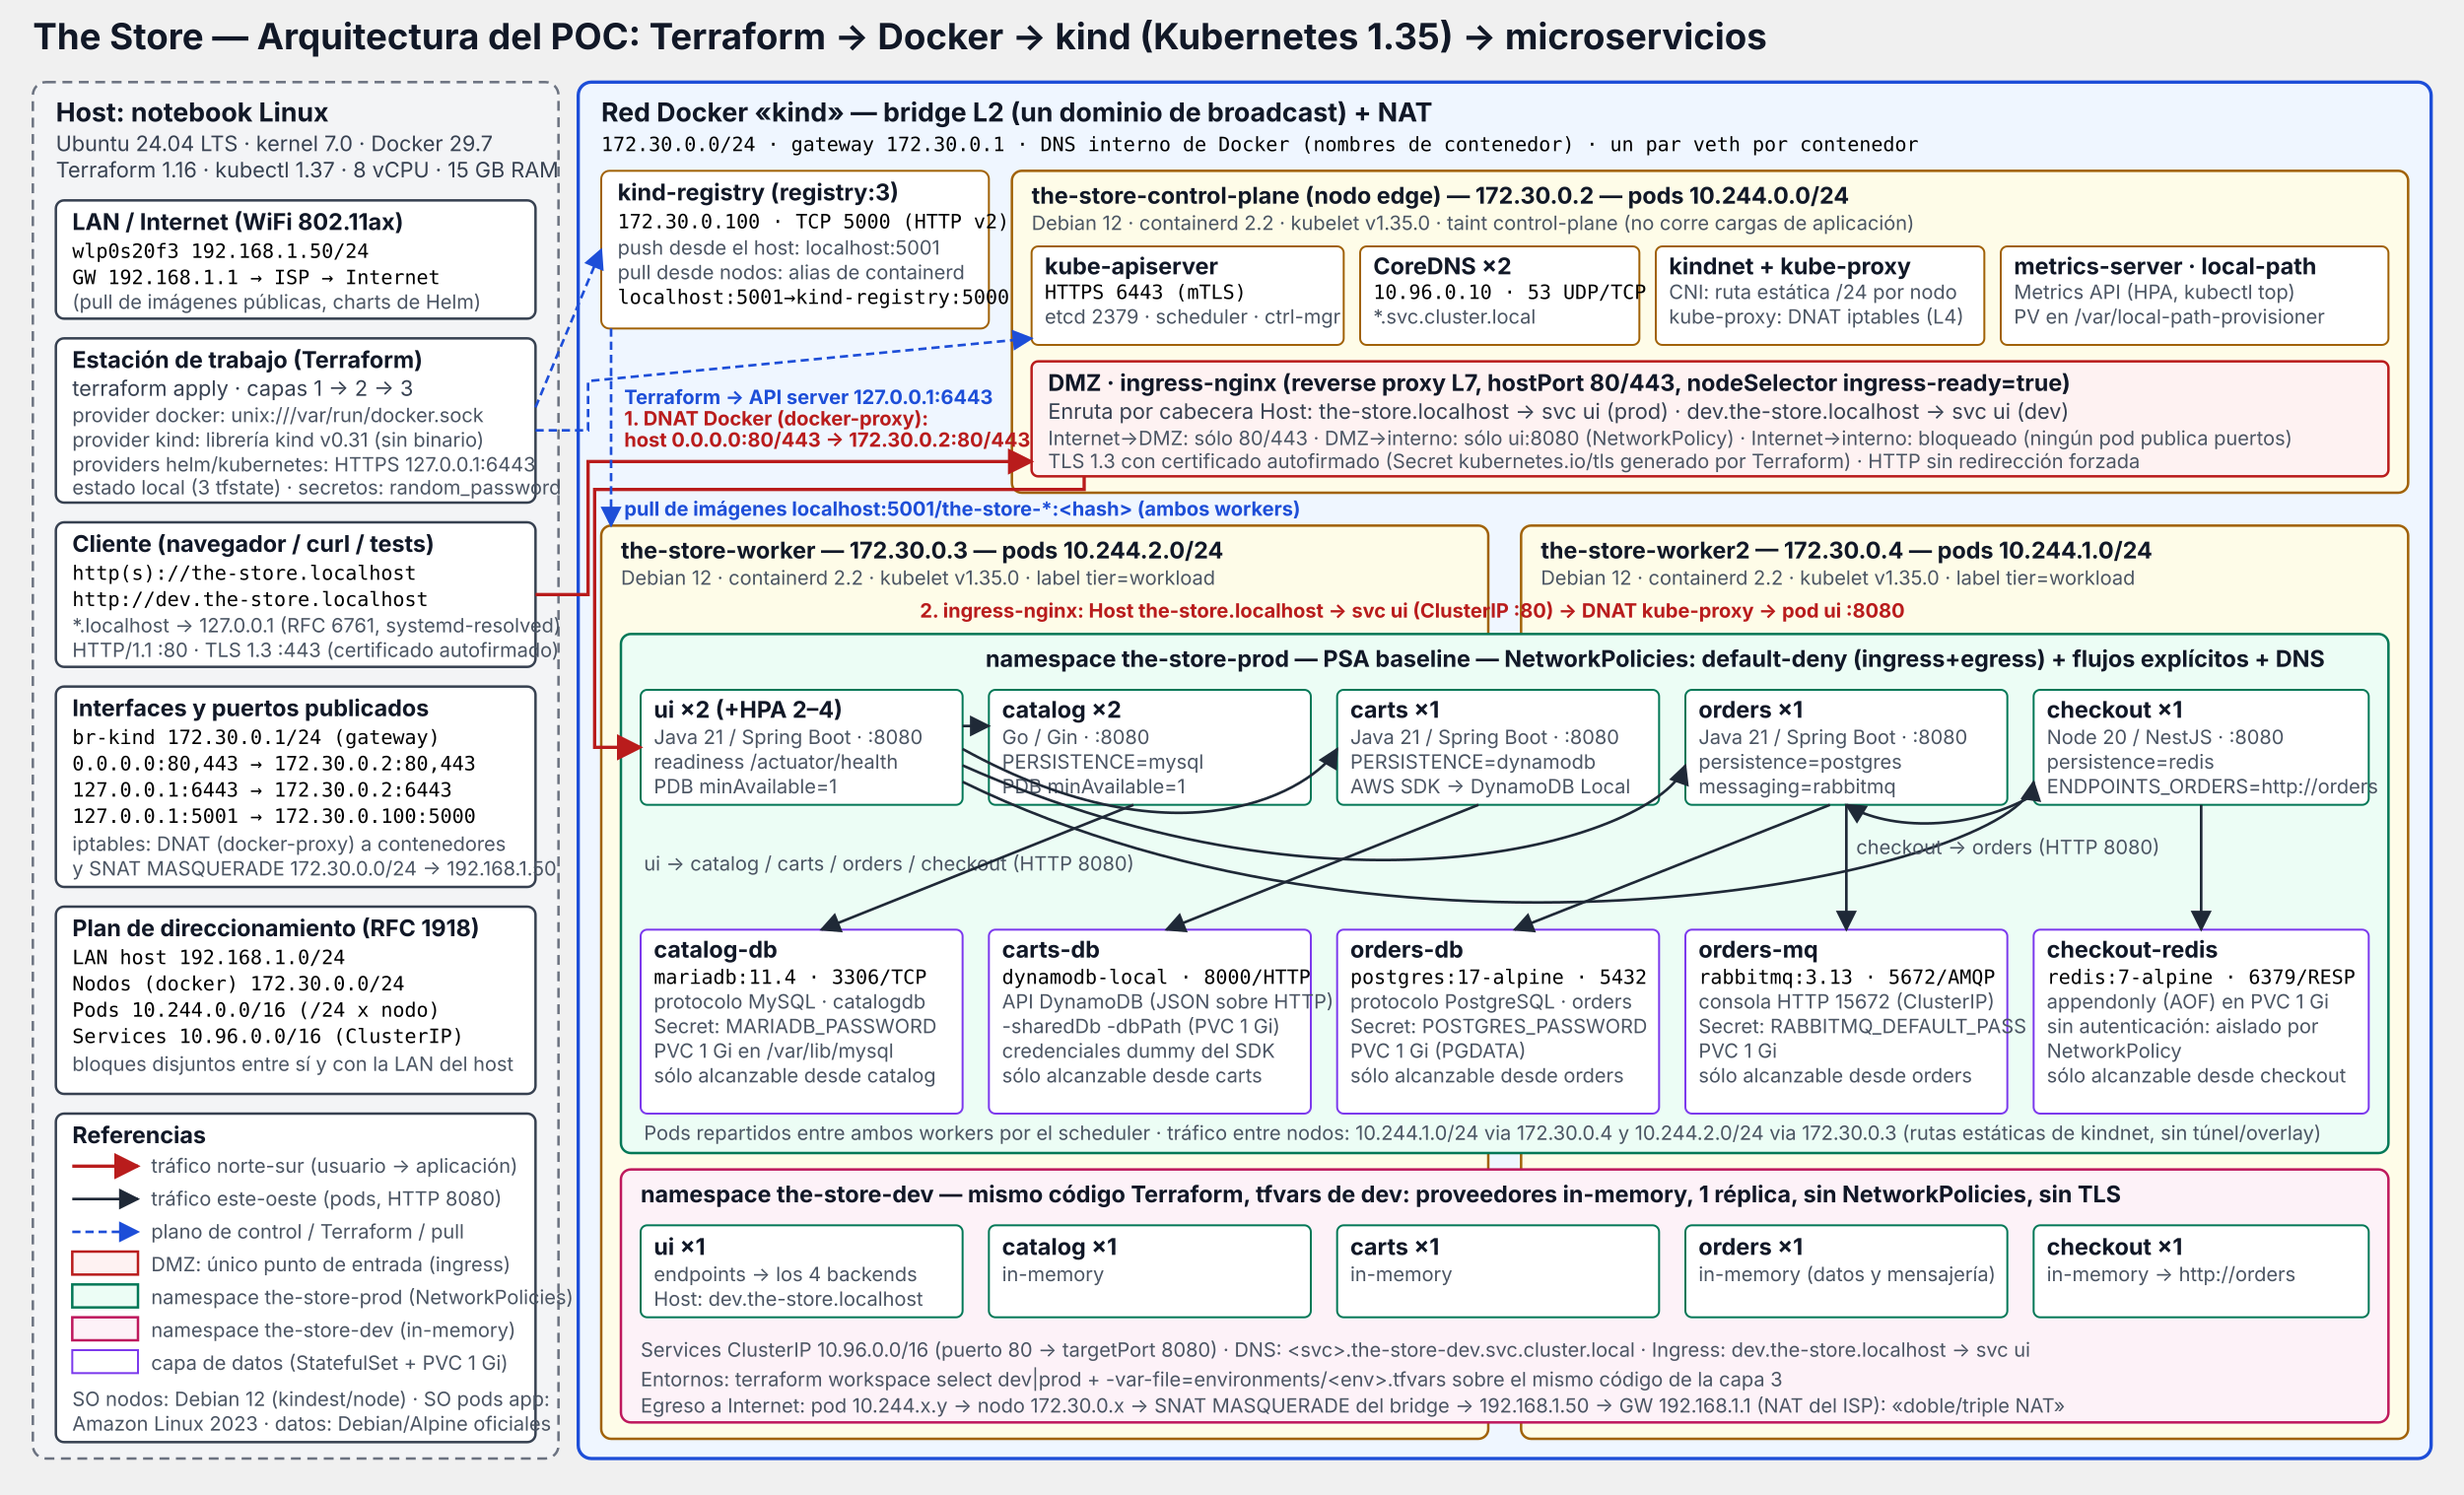
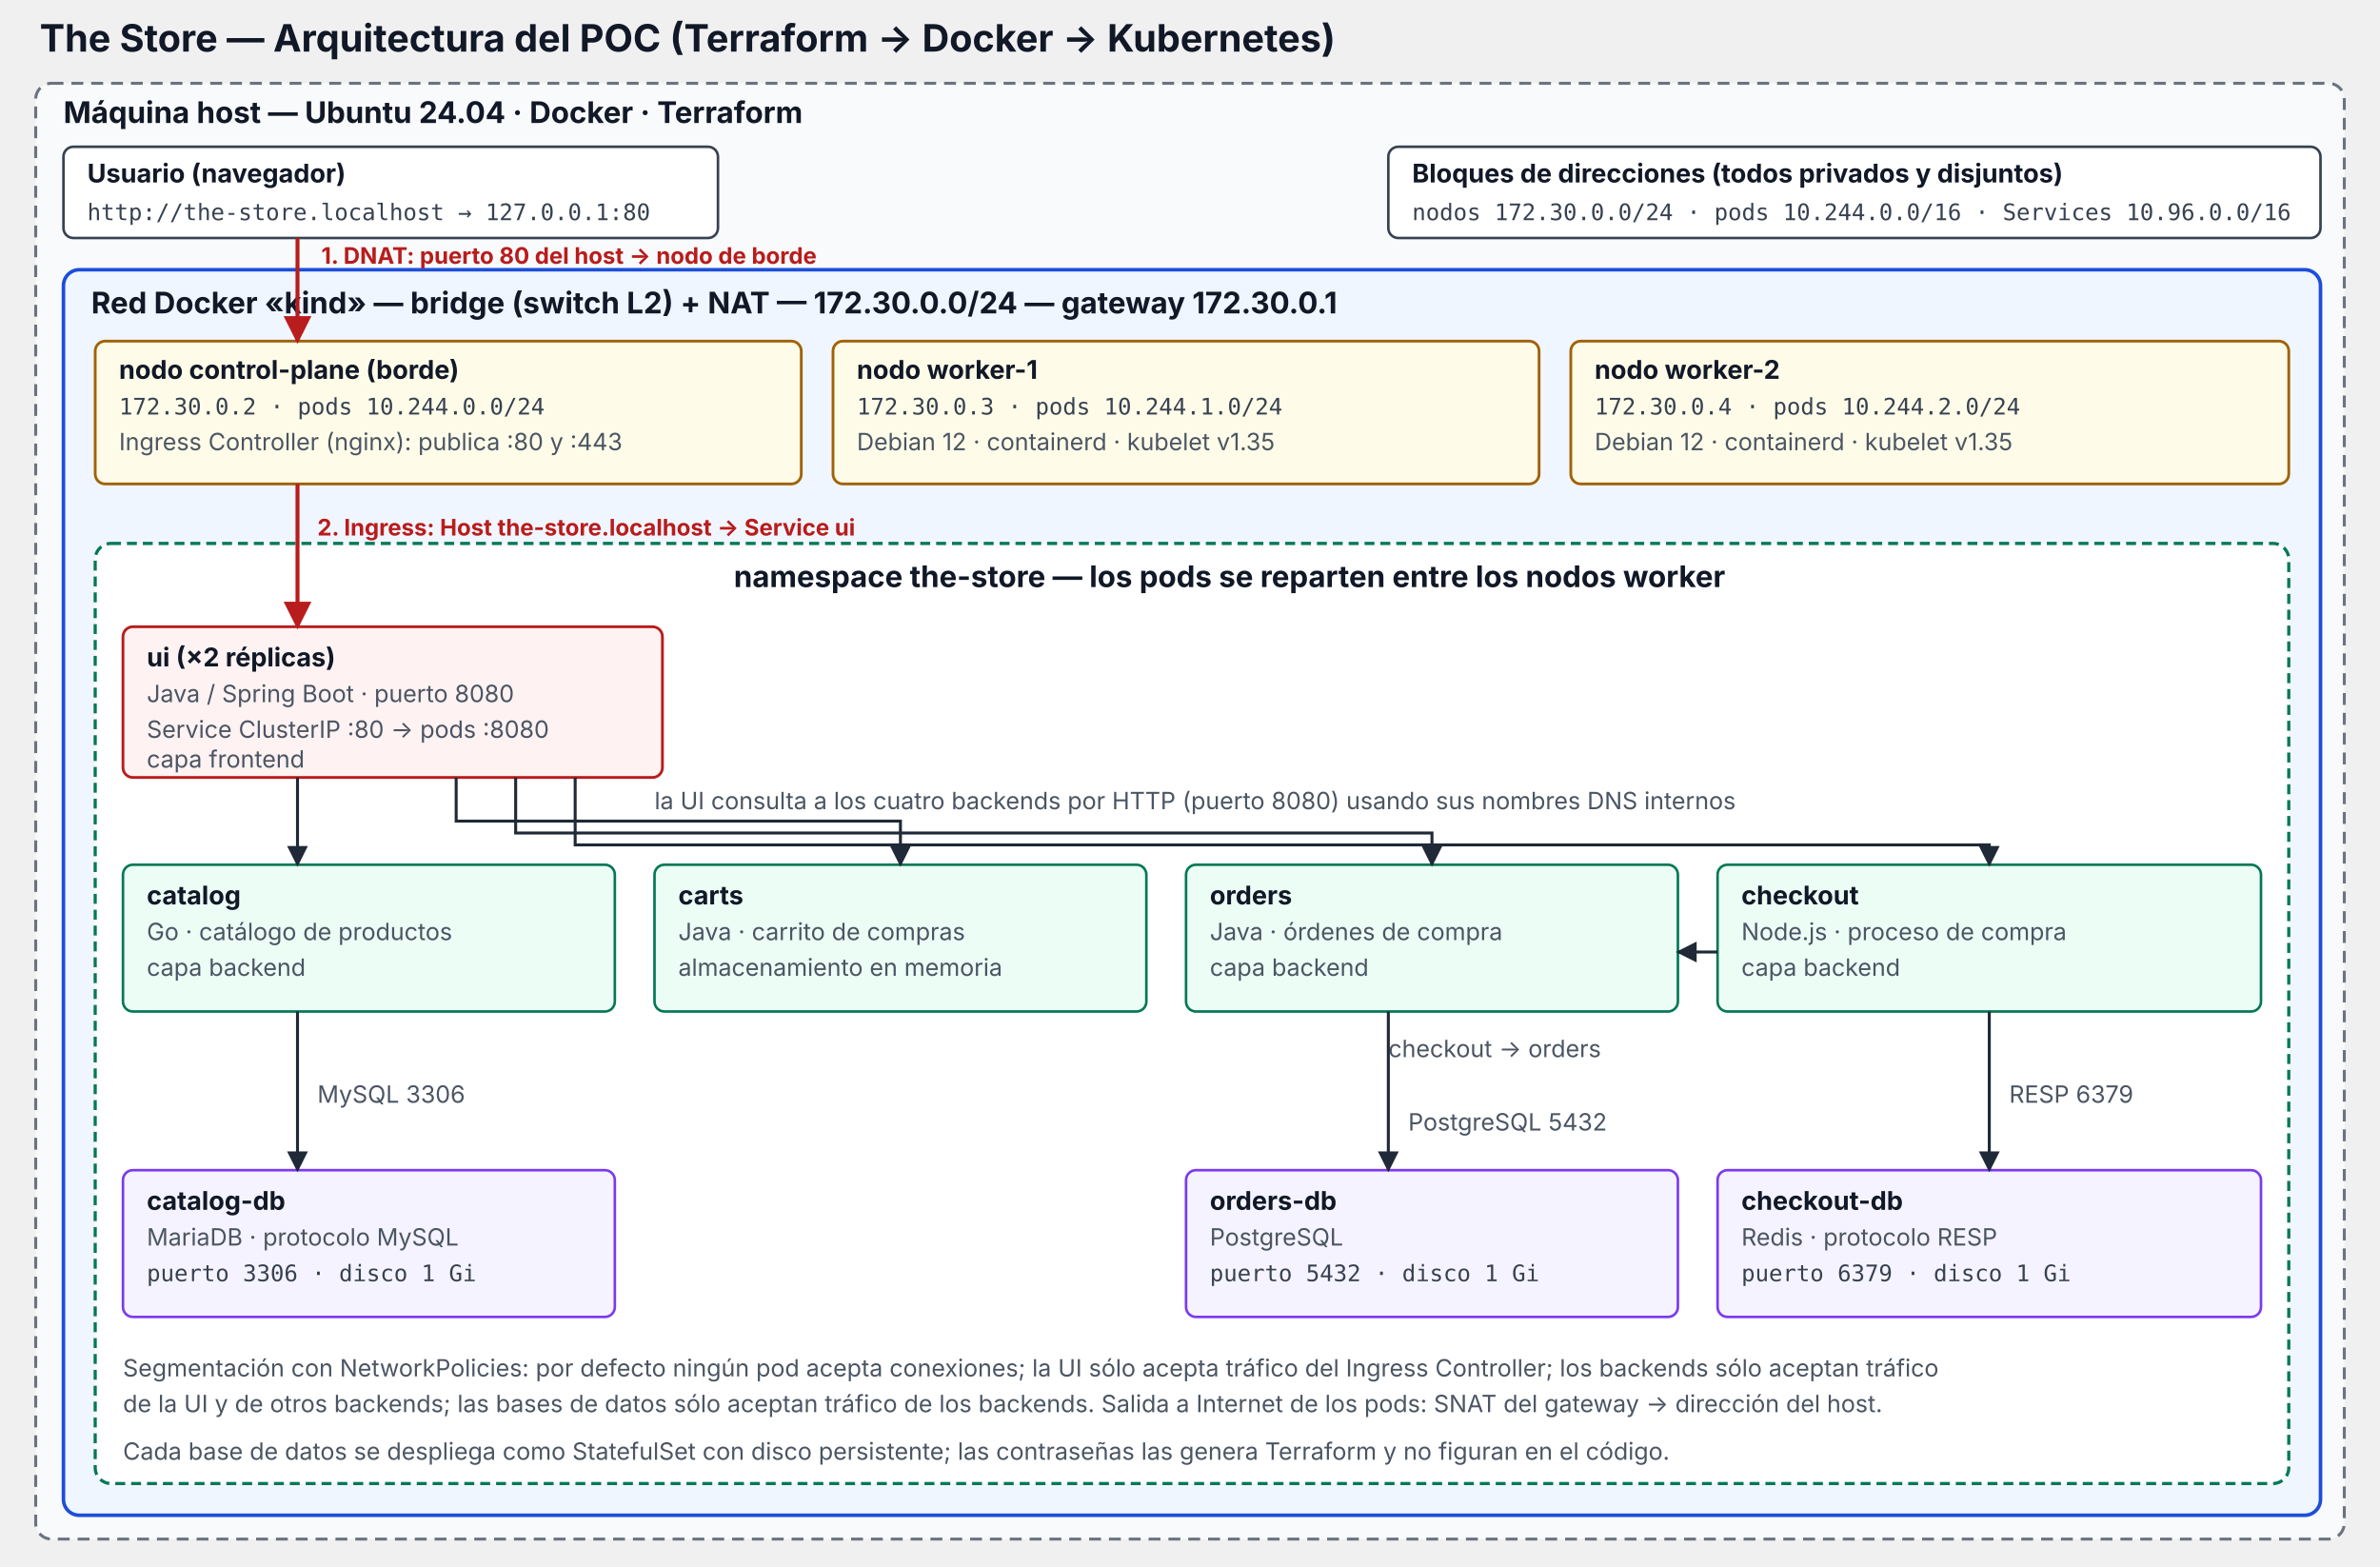
- <svg xmlns="http://www.w3.org/2000/svg" width="1500" height="910" viewBox="0 0 1500 910" font-family="Inter, 'DejaVu Sans', Arial, sans-serif">
+ <svg xmlns="http://www.w3.org/2000/svg" width="1200" height="790" viewBox="0 0 1200 790" font-family="Inter, 'DejaVu Sans', Arial, sans-serif">
  <defs>
-     <marker id="arrow" viewBox="0 0 10 10" refX="9" refY="5" markerWidth="8" markerHeight="8" orient="auto-start-reverse">
+     <marker id="a" viewBox="0 0 10 10" refX="9" refY="5" markerWidth="7" markerHeight="7" orient="auto-start-reverse">
      <path d="M 0 0 L 10 5 L 0 10 z" fill="#1f2937" />
    </marker>
-     <marker id="arrow-red" viewBox="0 0 10 10" refX="9" refY="5" markerWidth="8" markerHeight="8" orient="auto-start-reverse">
+     <marker id="ar" viewBox="0 0 10 10" refX="9" refY="5" markerWidth="7" markerHeight="7" orient="auto-start-reverse">
      <path d="M 0 0 L 10 5 L 0 10 z" fill="#b91c1c" />
    </marker>
-     <marker id="arrow-blue" viewBox="0 0 10 10" refX="9" refY="5" markerWidth="8" markerHeight="8" orient="auto-start-reverse">
-       <path d="M 0 0 L 10 5 L 0 10 z" fill="#1d4ed8" />
-     </marker>
    <style>
-       .ts { font-size: 13px; fill: #374151; }
-       .tx { font-size: 12px; fill: #4b5563; }
-       .h1 { font-size: 22px; font-weight: 700; fill: #111827; }
-       .h2 { font-size: 16px; font-weight: 700; fill: #111827; }
-       .h3 { font-size: 14px; font-weight: 700; fill: #111827; }
-       .mono { font-family: 'DejaVu Sans Mono', 'Fira Mono', monospace; font-size: 12px; }
-       .box { fill: #ffffff; stroke: #374151; stroke-width: 1.5; }
-       .zone { fill: #f3f4f6; stroke: #6b7280; stroke-width: 1.5; stroke-dasharray: 6 4; }
-       .net { fill: #eff6ff; stroke: #1d4ed8; stroke-width: 2; }
-       .node { fill: #fefce8; stroke: #a16207; stroke-width: 1.5; }
-       .ns-prod { fill: #ecfdf5; stroke: #047857; stroke-width: 1.5; }
-       .ns-dev { fill: #fdf2f8; stroke: #be185d; stroke-width: 1.5; }
-       .dmz { fill: #fef2f2; stroke: #b91c1c; stroke-width: 1.5; }
-       .pod { fill: #ffffff; stroke: #047857; stroke-width: 1.2; }
-       .data { fill: #ffffff; stroke: #7c3aed; stroke-width: 1.2; }
-       .sys { fill: #ffffff; stroke: #a16207; stroke-width: 1.2; }
-       .flow { stroke: #1f2937; stroke-width: 1.6; fill: none; marker-end: url(#arrow); }
-       .flow-red { stroke: #b91c1c; stroke-width: 2; fill: none; marker-end: url(#arrow-red); }
-       .flow-blue { stroke: #1d4ed8; stroke-width: 1.6; fill: none; marker-end: url(#arrow-blue); stroke-dasharray: 5 3; }
-       .lbl { font-size: 12px; fill: #b91c1c; font-weight: 700; }
-       .lblb { font-size: 12px; fill: #1d4ed8; font-weight: 700; }
+       text { fill: #111827; }
+       .h1 { font-size: 19px; font-weight: 700; }
+       .h2 { font-size: 15px; font-weight: 700; }
+       .h3 { font-size: 13px; font-weight: 700; }
+       .t  { font-size: 12px; fill: #4b5563; }
+       .m  { font-family: 'DejaVu Sans Mono', monospace; font-size: 11.5px; fill: #374151; }
+       .host { fill: #f9fafb; stroke: #6b7280; stroke-width: 1.5; stroke-dasharray: 6 4; }
+       .net  { fill: #eff6ff; stroke: #1d4ed8; stroke-width: 1.8; }
+       .node { fill: #fefce8; stroke: #a16207; stroke-width: 1.4; }
+       .ns   { fill: #ffffff; stroke: #047857; stroke-width: 1.6; stroke-dasharray: 5 3; }
+       .app  { fill: #ecfdf5; stroke: #047857; stroke-width: 1.3; }
+       .front{ fill: #fef2f2; stroke: #b91c1c; stroke-width: 1.4; }
+       .data { fill: #f5f3ff; stroke: #7c3aed; stroke-width: 1.3; }
+       .box  { fill: #ffffff; stroke: #374151; stroke-width: 1.3; }
+       .f    { stroke: #1f2937; stroke-width: 1.5; fill: none; marker-end: url(#a); }
+       .fr   { stroke: #b91c1c; stroke-width: 2; fill: none; marker-end: url(#ar); }
+       .lr   { font-size: 11.5px; fill: #b91c1c; font-weight: 700; }
    </style>
  </defs>
-   <text x="20" y="30" class="h1">The Store — Arquitectura del POC: Terraform → Docker → kind (Kubernetes 1.35) → microservicios</text>
-   <rect x="20" y="50" width="320" height="838" rx="8" class="zone" />
-   <text x="34" y="74" class="h2">Host: notebook Linux</text>
-   <text x="34" y="92" class="ts">Ubuntu 24.04 LTS · kernel 7.0 · Docker 29.7</text>
-   <text x="34" y="108" class="ts">Terraform 1.16 · kubectl 1.37 · 8 vCPU · 15 GB RAM</text>
-   <rect x="34" y="122" width="292" height="72" rx="5" class="box" />
-   <text x="44" y="140" class="h3">LAN / Internet (WiFi 802.11ax)</text>
-   <text x="44" y="157" class="mono">wlp0s20f3 192.168.1.50/24</text>
-   <text x="44" y="173" class="mono">GW 192.168.1.1 → ISP → Internet</text>
-   <text x="44" y="188" class="tx">(pull de imágenes públicas, charts de Helm)</text>
-   <rect x="34" y="206" width="292" height="100" rx="5" class="box" />
-   <text x="44" y="224" class="h3">Estación de trabajo (Terraform)</text>
-   <text x="44" y="241" class="ts">terraform apply · capas 1 → 2 → 3</text>
-   <text x="44" y="257" class="tx">provider docker: unix:///var/run/docker.sock</text>
-   <text x="44" y="272" class="tx">provider kind: librería kind v0.31 (sin binario)</text>
-   <text x="44" y="287" class="tx">providers helm/kubernetes: HTTPS 127.0.0.1:6443</text>
-   <text x="44" y="301" class="tx">estado local (3 tfstate) · secretos: random_password</text>
-   <rect x="34" y="318" width="292" height="88" rx="5" class="box" />
-   <text x="44" y="336" class="h3">Cliente (navegador / curl / tests)</text>
-   <text x="44" y="353" class="mono">http(s)://the-store.localhost</text>
-   <text x="44" y="369" class="mono">http://dev.the-store.localhost</text>
-   <text x="44" y="385" class="tx">*.localhost → 127.0.0.1 (RFC 6761, systemd-resolved)</text>
-   <text x="44" y="400" class="tx">HTTP/1.1 :80 · TLS 1.3 :443 (certificado autofirmado)</text>
-   <rect x="34" y="418" width="292" height="122" rx="5" class="box" />
-   <text x="44" y="436" class="h3">Interfaces y puertos publicados</text>
-   <text x="44" y="453" class="mono">br-kind  172.30.0.1/24 (gateway)</text>
-   <text x="44" y="469" class="mono">0.0.0.0:80,443 → 172.30.0.2:80,443</text>
-   <text x="44" y="485" class="mono">127.0.0.1:6443 → 172.30.0.2:6443</text>
-   <text x="44" y="501" class="mono">127.0.0.1:5001 → 172.30.0.100:5000</text>
-   <text x="44" y="518" class="tx">iptables: DNAT (docker-proxy) a contenedores</text>
-   <text x="44" y="533" class="tx">y SNAT MASQUERADE 172.30.0.0/24 → 192.168.1.50</text>
-   <rect x="34" y="552" width="292" height="114" rx="5" class="box" />
-   <text x="44" y="570" class="h3">Plan de direccionamiento (RFC 1918)</text>
-   <text x="44" y="587" class="mono">LAN host       192.168.1.0/24</text>
-   <text x="44" y="603" class="mono">Nodos (docker) 172.30.0.0/24</text>
-   <text x="44" y="619" class="mono">Pods           10.244.0.0/16 (/24 x nodo)</text>
-   <text x="44" y="635" class="mono">Services       10.96.0.0/16 (ClusterIP)</text>
-   <text x="44" y="652" class="tx">bloques disjuntos entre sí y con la LAN del host</text>
-   <rect x="34" y="678" width="292" height="200" rx="5" class="box" />
-   <text x="44" y="696" class="h3">Referencias</text>
-   <line x1="44" y1="710" x2="84" y2="710" class="flow-red" />
-   <text x="92" y="714" class="tx">tráfico norte-sur (usuario → aplicación)</text>
-   <line x1="44" y1="730" x2="84" y2="730" class="flow" />
-   <text x="92" y="734" class="tx">tráfico este-oeste (pods, HTTP 8080)</text>
-   <line x1="44" y1="750" x2="84" y2="750" class="flow-blue" />
-   <text x="92" y="754" class="tx">plano de control / Terraform / pull</text>
-   <rect x="44" y="762" width="40" height="14" class="dmz" />
-   <text x="92" y="774" class="tx">DMZ: único punto de entrada (ingress)</text>
-   <rect x="44" y="782" width="40" height="14" class="ns-prod" />
-   <text x="92" y="794" class="tx">namespace the-store-prod (NetworkPolicies)</text>
-   <rect x="44" y="802" width="40" height="14" class="ns-dev" />
-   <text x="92" y="814" class="tx">namespace the-store-dev (in-memory)</text>
-   <rect x="44" y="822" width="40" height="14" class="data" />
-   <text x="92" y="834" class="tx">capa de datos (StatefulSet + PVC 1 Gi)</text>
-   <text x="44" y="856" class="tx">SO nodos: Debian 12 (kindest/node) · SO pods app:</text>
-   <text x="44" y="871" class="tx">Amazon Linux 2023 · datos: Debian/Alpine oficiales</text>
-   <rect x="352" y="50" width="1128" height="838" rx="8" class="net" />
-   <text x="366" y="74" class="h2">Red Docker «kind» — bridge L2 (un dominio de broadcast) + NAT</text>
-   <text x="366" y="92" class="mono">172.30.0.0/24 · gateway 172.30.0.1 · DNS interno de Docker (nombres de contenedor) · un par veth por contenedor</text>
-   <rect x="366" y="104" width="236" height="96" rx="5" class="sys" />
-   <text x="376" y="122" class="h3">kind-registry (registry:3)</text>
-   <text x="376" y="139" class="mono">172.30.0.100 · TCP 5000 (HTTP v2)</text>
-   <text x="376" y="155" class="tx">push desde el host: localhost:5001</text>
-   <text x="376" y="170" class="tx">pull desde nodos: alias de containerd</text>
-   <text x="376" y="185" class="mono">localhost:5001→kind-registry:5000</text>
-   <rect x="616" y="104" width="850" height="196" rx="6" class="node" />
-   <text x="628" y="124" class="h3">the-store-control-plane (nodo edge) — 172.30.0.2 — pods 10.244.0.0/24</text>
-   <text x="628" y="140" class="tx">Debian 12 · containerd 2.2 · kubelet v1.35.0 · taint control-plane (no corre cargas de aplicación)</text>
-   <rect x="628" y="150" width="190" height="60" rx="4" class="sys" />
-   <text x="636" y="167" class="h3">kube-apiserver</text>
-   <text x="636" y="182" class="mono">HTTPS 6443 (mTLS)</text>
-   <text x="636" y="197" class="tx">etcd 2379 · scheduler · ctrl-mgr</text>
-   <rect x="828" y="150" width="170" height="60" rx="4" class="sys" />
-   <text x="836" y="167" class="h3">CoreDNS ×2</text>
-   <text x="836" y="182" class="mono">10.96.0.10 · 53 UDP/TCP</text>
-   <text x="836" y="197" class="tx">*.svc.cluster.local</text>
-   <rect x="1008" y="150" width="200" height="60" rx="4" class="sys" />
-   <text x="1016" y="167" class="h3">kindnet + kube-proxy</text>
-   <text x="1016" y="182" class="tx">CNI: ruta estática /24 por nodo</text>
-   <text x="1016" y="197" class="tx">kube-proxy: DNAT iptables (L4)</text>
-   <rect x="1218" y="150" width="236" height="60" rx="4" class="sys" />
-   <text x="1226" y="167" class="h3">metrics-server · local-path</text>
-   <text x="1226" y="182" class="tx">Metrics API (HPA, kubectl top)</text>
-   <text x="1226" y="197" class="tx">PV en /var/local-path-provisioner</text>
-   <rect x="628" y="220" width="826" height="70" rx="4" class="dmz" />
-   <text x="638" y="238" class="h3">DMZ · ingress-nginx (reverse proxy L7, hostPort 80/443, nodeSelector ingress-ready=true)</text>
-   <text x="638" y="255" class="ts">Enruta por cabecera Host: the-store.localhost → svc ui (prod) · dev.the-store.localhost → svc ui (dev)</text>
-   <text x="638" y="271" class="tx">Internet→DMZ: sólo 80/443 · DMZ→interno: sólo ui:8080 (NetworkPolicy) · Internet→interno: bloqueado (ningún pod publica puertos)</text>
-   <text x="638" y="285" class="tx">TLS 1.3 con certificado autofirmado (Secret kubernetes.io/tls generado por Terraform) · HTTP sin redirección forzada</text>
-   <rect x="366" y="320" width="540" height="556" rx="6" class="node" />
-   <text x="378" y="340" class="h3">the-store-worker — 172.30.0.3 — pods 10.244.2.0/24</text>
-   <text x="378" y="356" class="tx">Debian 12 · containerd 2.2 · kubelet v1.35.0 · label tier=workload</text>
-   <rect x="926" y="320" width="540" height="556" rx="6" class="node" />
-   <text x="938" y="340" class="h3">the-store-worker2 — 172.30.0.4 — pods 10.244.1.0/24</text>
-   <text x="938" y="356" class="tx">Debian 12 · containerd 2.2 · kubelet v1.35.0 · label tier=workload</text>
-   <rect x="378" y="386" width="1076" height="316" rx="6" class="ns-prod" />
-   <text x="600" y="406" class="h3">namespace the-store-prod — PSA baseline — NetworkPolicies: default-deny (ingress+egress) + flujos explícitos + DNS</text>
-   <rect x="390" y="420" width="196" height="70" rx="4" class="pod" />
-   <text x="398" y="437" class="h3">ui ×2 (+HPA 2–4)</text>
-   <text x="398" y="453" class="tx">Java 21 / Spring Boot · :8080</text>
-   <text x="398" y="468" class="tx">readiness /actuator/health</text>
-   <text x="398" y="483" class="tx">PDB minAvailable=1</text>
-   <rect x="602" y="420" width="196" height="70" rx="4" class="pod" />
-   <text x="610" y="437" class="h3">catalog ×2</text>
-   <text x="610" y="453" class="tx">Go / Gin · :8080</text>
-   <text x="610" y="468" class="tx">PERSISTENCE=mysql</text>
-   <text x="610" y="483" class="tx">PDB minAvailable=1</text>
-   <rect x="814" y="420" width="196" height="70" rx="4" class="pod" />
-   <text x="822" y="437" class="h3">carts ×1</text>
-   <text x="822" y="453" class="tx">Java 21 / Spring Boot · :8080</text>
-   <text x="822" y="468" class="tx">PERSISTENCE=dynamodb</text>
-   <text x="822" y="483" class="tx">AWS SDK → DynamoDB Local</text>
-   <rect x="1026" y="420" width="196" height="70" rx="4" class="pod" />
-   <text x="1034" y="437" class="h3">orders ×1</text>
-   <text x="1034" y="453" class="tx">Java 21 / Spring Boot · :8080</text>
-   <text x="1034" y="468" class="tx">persistence=postgres</text>
-   <text x="1034" y="483" class="tx">messaging=rabbitmq</text>
-   <rect x="1238" y="420" width="204" height="70" rx="4" class="pod" />
-   <text x="1246" y="437" class="h3">checkout ×1</text>
-   <text x="1246" y="453" class="tx">Node 20 / NestJS · :8080</text>
-   <text x="1246" y="468" class="tx">persistence=redis</text>
-   <text x="1246" y="483" class="tx">ENDPOINTS_ORDERS=http://orders</text>
-   <path d="M 586 442 L 602 442" class="flow" />
-   <path d="M 586 456 C 720 530 800 480 814 456" class="flow" />
-   <path d="M 586 466 C 820 570 1010 510 1026 466" class="flow" />
-   <path d="M 586 476 C 860 610 1230 530 1238 476" class="flow" />
-   <path d="M 1238 484 C 1200 506 1150 506 1124 490" class="flow" />
-   <text x="392" y="530" class="tx">ui → catalog / carts / orders / checkout (HTTP 8080)</text>
-   <text x="1130" y="520" class="tx">checkout → orders (HTTP 8080)</text>
-   <rect x="390" y="566" width="196" height="112" rx="4" class="data" />
-   <text x="398" y="583" class="h3">catalog-db</text>
-   <text x="398" y="599" class="mono">mariadb:11.4 · 3306/TCP</text>
-   <text x="398" y="614" class="tx">protocolo MySQL · catalogdb</text>
-   <text x="398" y="629" class="tx">Secret: MARIADB_PASSWORD</text>
-   <text x="398" y="644" class="tx">PVC 1 Gi en /var/lib/mysql</text>
-   <text x="398" y="659" class="tx">sólo alcanzable desde catalog</text>
-   <rect x="602" y="566" width="196" height="112" rx="4" class="data" />
-   <text x="610" y="583" class="h3">carts-db</text>
-   <text x="610" y="599" class="mono">dynamodb-local · 8000/HTTP</text>
-   <text x="610" y="614" class="tx">API DynamoDB (JSON sobre HTTP)</text>
-   <text x="610" y="629" class="tx">-sharedDb -dbPath (PVC 1 Gi)</text>
-   <text x="610" y="644" class="tx">credenciales dummy del SDK</text>
-   <text x="610" y="659" class="tx">sólo alcanzable desde carts</text>
-   <rect x="814" y="566" width="196" height="112" rx="4" class="data" />
-   <text x="822" y="583" class="h3">orders-db</text>
-   <text x="822" y="599" class="mono">postgres:17-alpine · 5432</text>
-   <text x="822" y="614" class="tx">protocolo PostgreSQL · orders</text>
-   <text x="822" y="629" class="tx">Secret: POSTGRES_PASSWORD</text>
-   <text x="822" y="644" class="tx">PVC 1 Gi (PGDATA)</text>
-   <text x="822" y="659" class="tx">sólo alcanzable desde orders</text>
-   <rect x="1026" y="566" width="196" height="112" rx="4" class="data" />
-   <text x="1034" y="583" class="h3">orders-mq</text>
-   <text x="1034" y="599" class="mono">rabbitmq:3.13 · 5672/AMQP</text>
-   <text x="1034" y="614" class="tx">consola HTTP 15672 (ClusterIP)</text>
-   <text x="1034" y="629" class="tx">Secret: RABBITMQ_DEFAULT_PASS</text>
-   <text x="1034" y="644" class="tx">PVC 1 Gi</text>
-   <text x="1034" y="659" class="tx">sólo alcanzable desde orders</text>
-   <rect x="1238" y="566" width="204" height="112" rx="4" class="data" />
-   <text x="1246" y="583" class="h3">checkout-redis</text>
-   <text x="1246" y="599" class="mono">redis:7-alpine · 6379/RESP</text>
-   <text x="1246" y="614" class="tx">appendonly (AOF) en PVC 1 Gi</text>
-   <text x="1246" y="629" class="tx">sin autenticación: aislado por</text>
-   <text x="1246" y="644" class="tx">NetworkPolicy</text>
-   <text x="1246" y="659" class="tx">sólo alcanzable desde checkout</text>
-   <path d="M 690 490 L 500 566" class="flow" />
-   <path d="M 900 490 L 710 566" class="flow" />
-   <path d="M 1114 490 L 922 566" class="flow" />
-   <path d="M 1124 490 L 1124 566" class="flow" />
-   <path d="M 1340 490 L 1340 566" class="flow" />
-   <text x="392" y="694" class="tx">Pods repartidos entre ambos workers por el scheduler · tráfico entre nodos: 10.244.1.0/24 via 172.30.0.4 y 10.244.2.0/24 via 172.30.0.3 (rutas estáticas de kindnet, sin túnel/overlay)</text>
-   <rect x="378" y="712" width="1076" height="154" rx="6" class="ns-dev" />
-   <text x="390" y="732" class="h3">namespace the-store-dev — mismo código Terraform, tfvars de dev: proveedores in-memory, 1 réplica, sin NetworkPolicies, sin TLS</text>
-   <rect x="390" y="746" width="196" height="56" rx="4" class="pod" />
-   <text x="398" y="764" class="h3">ui ×1</text>
-   <text x="398" y="780" class="tx">endpoints → los 4 backends</text>
-   <text x="398" y="795" class="tx">Host: dev.the-store.localhost</text>
-   <rect x="602" y="746" width="196" height="56" rx="4" class="pod" />
-   <text x="610" y="764" class="h3">catalog ×1</text>
-   <text x="610" y="780" class="tx">in-memory</text>
-   <rect x="814" y="746" width="196" height="56" rx="4" class="pod" />
-   <text x="822" y="764" class="h3">carts ×1</text>
-   <text x="822" y="780" class="tx">in-memory</text>
-   <rect x="1026" y="746" width="196" height="56" rx="4" class="pod" />
-   <text x="1034" y="764" class="h3">orders ×1</text>
-   <text x="1034" y="780" class="tx">in-memory (datos y mensajería)</text>
-   <rect x="1238" y="746" width="204" height="56" rx="4" class="pod" />
-   <text x="1246" y="764" class="h3">checkout ×1</text>
-   <text x="1246" y="780" class="tx">in-memory → http://orders</text>
-   <text x="390" y="826" class="tx">Services ClusterIP 10.96.0.0/16 (puerto 80 → targetPort 8080) · DNS: &lt;svc&gt;.the-store-dev.svc.cluster.local · Ingress: dev.the-store.localhost → svc ui</text>
-   <text x="390" y="844" class="tx">Entornos: terraform workspace select dev|prod + -var-file=environments/&lt;env&gt;.tfvars sobre el mismo código de la capa 3</text>
-   <text x="390" y="860" class="tx">Egreso a Internet: pod 10.244.x.y → nodo 172.30.0.x → SNAT MASQUERADE del bridge → 192.168.1.50 → GW 192.168.1.1 (NAT del ISP): «doble/triple NAT»</text>
-   <path d="M 326 262 L 358 262 L 358 232 L 628 206" class="flow-blue" />
-   <text x="380" y="246" class="lblb">Terraform → API server 127.0.0.1:6443</text>
-   <path d="M 326 248 L 366 152" class="flow-blue" />
-   <path d="M 326 362 L 358 362 L 358 281 L 628 281" class="flow-red" />
-   <text x="380" y="259" class="lbl">1. DNAT Docker (docker-proxy):</text>
-   <text x="380" y="272" class="lbl">host 0.0.0.0:80/443 → 172.30.0.2:80/443</text>
-   <path d="M 660 290 L 660 298 L 362 298 L 362 455 L 390 455" class="flow-red" />
-   <text x="560" y="376" class="lbl">2. ingress-nginx: Host the-store.localhost → svc ui (ClusterIP :80) → DNAT kube-proxy → pod ui :8080</text>
-   <path d="M 372 200 L 372 320" class="flow-blue" />
-   <text x="380" y="314" class="lblb">pull de imágenes localhost:5001/the-store-*:&lt;hash&gt; (ambos workers)</text>
+   <text x="20" y="26" class="h1">The Store — Arquitectura del POC (Terraform → Docker → Kubernetes)</text>
+   <rect x="18" y="42" width="1164" height="734" rx="8" class="host" />
+   <text x="32" y="62" class="h2">Máquina host — Ubuntu 24.04 · Docker · Terraform</text>
+   <rect x="32" y="74" width="330" height="46" rx="5" class="box" />
+   <text x="44" y="92" class="h3">Usuario (navegador)</text>
+   <text x="44" y="111" class="m">http://the-store.localhost → 127.0.0.1:80</text>
+   <rect x="700" y="74" width="470" height="46" rx="5" class="box" />
+   <text x="712" y="92" class="h3">Bloques de direcciones (todos privados y disjuntos)</text>
+   <text x="712" y="111" class="m">nodos 172.30.0.0/24 · pods 10.244.0.0/16 · Services 10.96.0.0/16</text>
+   <rect x="32" y="136" width="1138" height="628" rx="8" class="net" />
+   <text x="46" y="158" class="h2">Red Docker «kind» — bridge (switch L2) + NAT — 172.30.0.0/24 — gateway 172.30.0.1</text>
+   <rect x="48" y="172" width="356" height="72" rx="5" class="node" />
+   <text x="60" y="191" class="h3">nodo control-plane (borde)</text>
+   <text x="60" y="209" class="m">172.30.0.2 · pods 10.244.0.0/24</text>
+   <text x="60" y="227" class="t">Ingress Controller (nginx): publica :80 y :443</text>
+   <rect x="420" y="172" width="356" height="72" rx="5" class="node" />
+   <text x="432" y="191" class="h3">nodo worker-1</text>
+   <text x="432" y="209" class="m">172.30.0.3 · pods 10.244.1.0/24</text>
+   <text x="432" y="227" class="t">Debian 12 · containerd · kubelet v1.35</text>
+   <rect x="792" y="172" width="362" height="72" rx="5" class="node" />
+   <text x="804" y="191" class="h3">nodo worker-2</text>
+   <text x="804" y="209" class="m">172.30.0.4 · pods 10.244.2.0/24</text>
+   <text x="804" y="227" class="t">Debian 12 · containerd · kubelet v1.35</text>
+   <rect x="48" y="274" width="1106" height="474" rx="8" class="ns" />
+   <text x="370" y="296" class="h2">namespace the-store — los pods se reparten entre los nodos worker</text>
+   <rect x="62" y="316" width="272" height="76" rx="5" class="front" />
+   <text x="74" y="336" class="h3">ui  (×2 réplicas)</text>
+   <text x="74" y="354" class="t">Java / Spring Boot · puerto 8080</text>
+   <text x="74" y="372" class="t">Service ClusterIP :80 → pods :8080</text>
+   <text x="74" y="387" class="t">capa frontend</text>
+   <rect x="62" y="436" width="248" height="74" rx="5" class="app" />
+   <text x="74" y="456" class="h3">catalog</text>
+   <text x="74" y="474" class="t">Go · catálogo de productos</text>
+   <text x="74" y="492" class="t">capa backend</text>
+   <rect x="330" y="436" width="248" height="74" rx="5" class="app" />
+   <text x="342" y="456" class="h3">carts</text>
+   <text x="342" y="474" class="t">Java · carrito de compras</text>
+   <text x="342" y="492" class="t">almacenamiento en memoria</text>
+   <rect x="598" y="436" width="248" height="74" rx="5" class="app" />
+   <text x="610" y="456" class="h3">orders</text>
+   <text x="610" y="474" class="t">Java · órdenes de compra</text>
+   <text x="610" y="492" class="t">capa backend</text>
+   <rect x="866" y="436" width="274" height="74" rx="5" class="app" />
+   <text x="878" y="456" class="h3">checkout</text>
+   <text x="878" y="474" class="t">Node.js · proceso de compra</text>
+   <text x="878" y="492" class="t">capa backend</text>
+   <rect x="62" y="590" width="248" height="74" rx="5" class="data" />
+   <text x="74" y="610" class="h3">catalog-db</text>
+   <text x="74" y="628" class="t">MariaDB · protocolo MySQL</text>
+   <text x="74" y="646" class="m">puerto 3306 · disco 1 Gi</text>
+   <rect x="598" y="590" width="248" height="74" rx="5" class="data" />
+   <text x="610" y="610" class="h3">orders-db</text>
+   <text x="610" y="628" class="t">PostgreSQL</text>
+   <text x="610" y="646" class="m">puerto 5432 · disco 1 Gi</text>
+   <rect x="866" y="590" width="274" height="74" rx="5" class="data" />
+   <text x="878" y="610" class="h3">checkout-db</text>
+   <text x="878" y="628" class="t">Redis · protocolo RESP</text>
+   <text x="878" y="646" class="m">puerto 6379 · disco 1 Gi</text>
+   <path d="M 150 120 L 150 172" class="fr" />
+   <text x="162" y="133" class="lr">1. DNAT: puerto 80 del host → nodo de borde</text>
+   <path d="M 150 244 L 150 316" class="fr" />
+   <text x="160" y="270" class="lr">2. Ingress: Host the-store.localhost → Service ui</text>
+   <path d="M 150 392 L 150 436" class="f" />
+   <path d="M 230 392 L 230 414 L 454 414 L 454 436" class="f" />
+   <path d="M 260 392 L 260 420 L 722 420 L 722 436" class="f" />
+   <path d="M 290 392 L 290 426 L 1003 426 L 1003 436" class="f" />
+   <text x="330" y="408" class="t">la UI consulta a los cuatro backends por HTTP (puerto 8080) usando sus nombres DNS internos</text>
+   <path d="M 866 480 L 846 480" class="f" />
+   <text x="700" y="533" class="t">checkout → orders</text>
+   <path d="M 150 510 L 150 590" class="f" />
+   <text x="160" y="556" class="t">MySQL 3306</text>
+   <path d="M 700 510 L 700 590" class="f" />
+   <text x="710" y="570" class="t">PostgreSQL 5432</text>
+   <path d="M 1003 510 L 1003 590" class="f" />
+   <text x="1013" y="556" class="t">RESP 6379</text>
+   <text x="62" y="694" class="t">Segmentación con NetworkPolicies: por defecto ningún pod acepta conexiones; la UI sólo acepta tráfico del Ingress Controller; los backends sólo aceptan tráfico</text>
+   <text x="62" y="712" class="t">de la UI y de otros backends; las bases de datos sólo aceptan tráfico de los backends. Salida a Internet de los pods: SNAT del gateway → dirección del host.</text>
+   <text x="62" y="736" class="t">Cada base de datos se despliega como StatefulSet con disco persistente; las contraseñas las genera Terraform y no figuran en el código.</text>
</svg>
